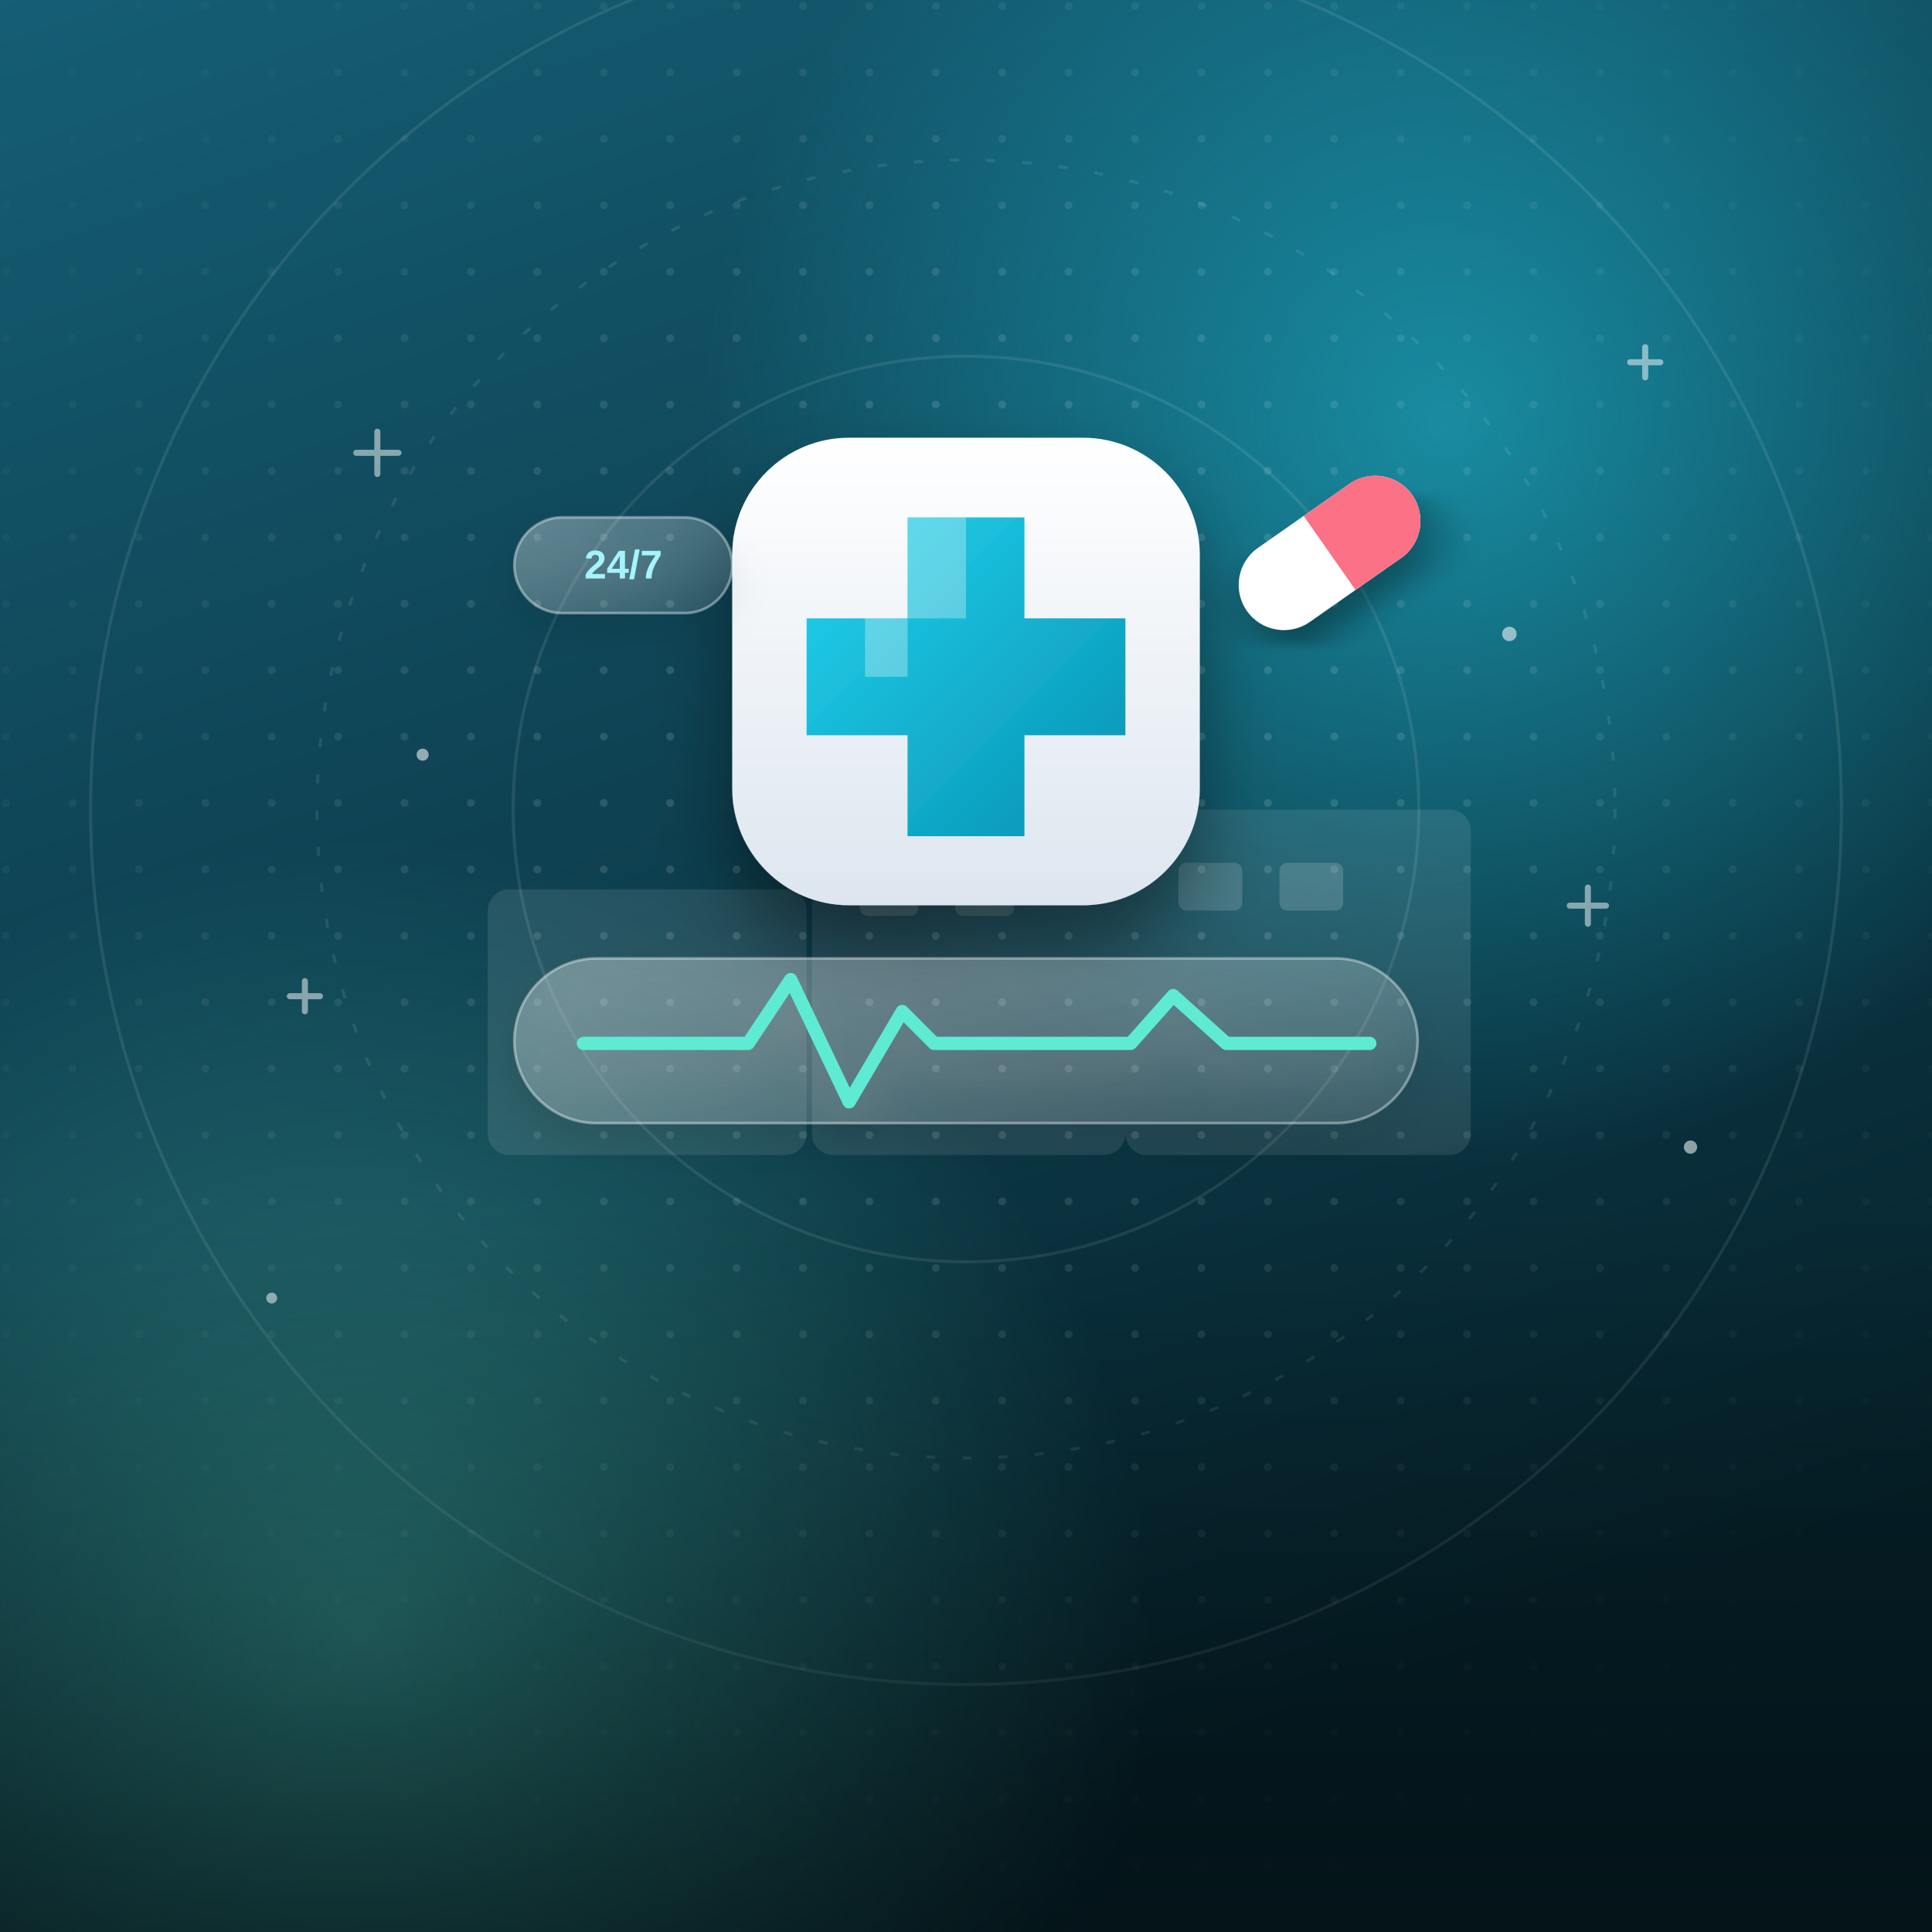
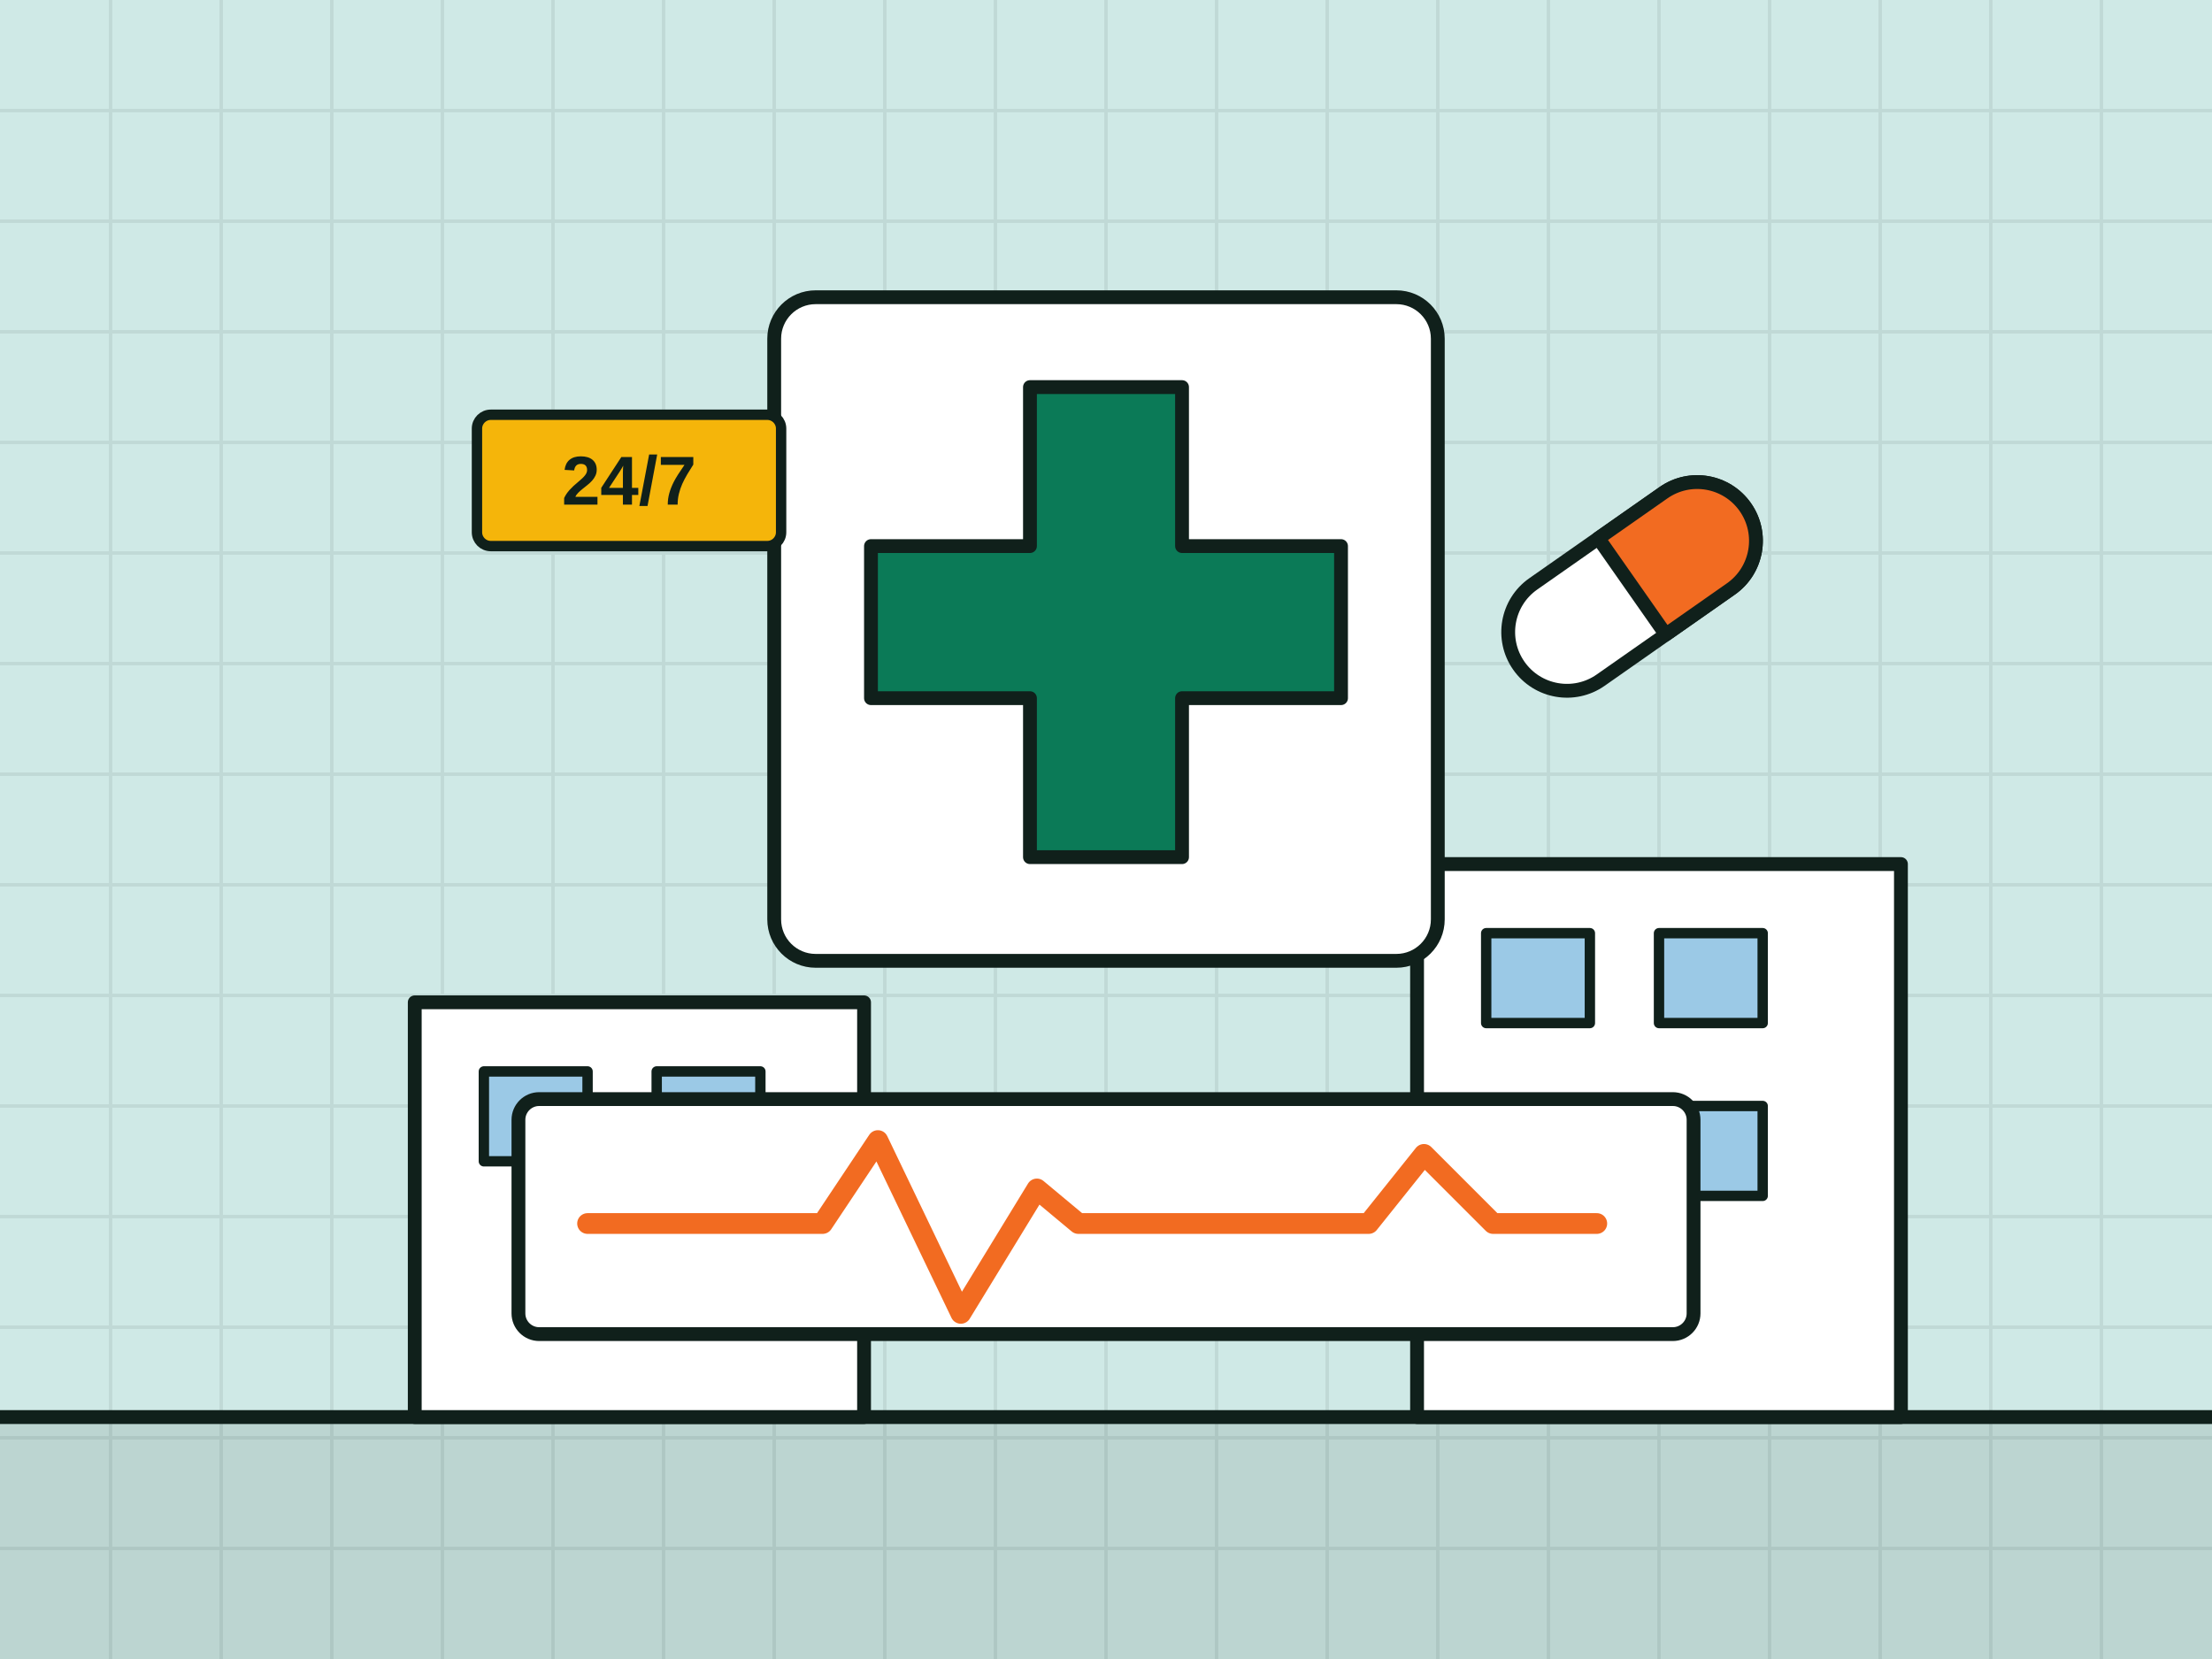
- <svg xmlns="http://www.w3.org/2000/svg" width="640" height="640" viewBox="0 0 640 640">
-   <defs>
-     <linearGradient id="bg" x1="0" y1="0" x2="0.35" y2="1">
-       <stop offset="0" stop-color="#155E75" />
-       <stop offset="1" stop-color="#06222B" />
-     </linearGradient>
-     <radialGradient id="glowA">
-       <stop offset="0" stop-color="#22D3EE" stop-opacity=".5" />
-       <stop offset="1" stop-color="#22D3EE" stop-opacity="0" />
-     </radialGradient>
-     <radialGradient id="glowB">
-       <stop offset="0" stop-color="#5EEAD4" stop-opacity=".38" />
-       <stop offset="1" stop-color="#5EEAD4" stop-opacity="0" />
-     </radialGradient>
-     <pattern id="dots" width="22" height="22" patternUnits="userSpaceOnUse">
-       <circle cx="2" cy="2" r="1.3" fill="#fff" fill-opacity=".18" />
-     </pattern>
-     <radialGradient id="fade" cx=".5" cy=".4" r=".62">
-       <stop offset="0" stop-color="#fff" />
-       <stop offset="1" stop-color="#000" />
-     </radialGradient>
-     <mask id="dotmask">
-       <rect width="640" height="640" fill="url(#fade)" />
-     </mask>
-     <linearGradient id="glass" x1="0" y1="0" x2="1" y2="1">
-       <stop offset="0" stop-color="#fff" stop-opacity=".34" />
-       <stop offset="1" stop-color="#fff" stop-opacity=".09" />
-     </linearGradient>
-     <linearGradient id="paper" x1="0" y1="0" x2="0" y2="1">
-       <stop offset="0" stop-color="#FFFFFF" />
-       <stop offset="1" stop-color="#DDE6EF" />
-     </linearGradient>
-     <linearGradient id="acc" x1="0" y1="0" x2="1" y2="1">
-       <stop offset="0" stop-color="#22D3EE" />
-       <stop offset="1" stop-color="#0891B2" />
-     </linearGradient>
-     <linearGradient id="warm" x1="0" y1="0" x2="0" y2="1">
-       <stop offset="0" stop-color="#FDE68A" />
-       <stop offset="1" stop-color="#F59E0B" />
-     </linearGradient>
-     <linearGradient id="ground" x1="0" y1="0" x2="0" y2="1">
-       <stop offset="0" stop-color="#000" stop-opacity="0" />
-       <stop offset="1" stop-color="#000" stop-opacity=".45" />
-     </linearGradient>
-     <filter id="sh" x="-30%" y="-30%" width="160%" height="175%">
-       <feDropShadow dx="0" dy="16" stdDeviation="14" flood-color="#000" flood-opacity=".42" />
-     </filter>
-     <filter id="sh2" x="-30%" y="-30%" width="160%" height="175%">
-       <feDropShadow dx="0" dy="8" stdDeviation="7" flood-color="#000" flood-opacity=".35" />
-     </filter>
-     <filter id="soft" x="-50%" y="-50%" width="200%" height="200%">
-       <feGaussianBlur stdDeviation="9" />
-     </filter>
-   </defs>
-   <rect width="640" height="640" fill="url(#bg)" />
-   <circle cx="480" cy="140" r="250" fill="url(#glowA)" />
-   <circle cx="120" cy="540" r="260" fill="url(#glowB)" />
-   <rect width="640" height="640" fill="url(#dots)" mask="url(#dotmask)" />
-   <g fill="none" stroke="#fff" stroke-opacity=".09">
-     <circle cx="320" cy="268" r="150" />
-     <circle cx="320" cy="268" r="215" stroke-dasharray="3 9" />
-     <circle cx="320" cy="268" r="290" />
+ <svg xmlns="http://www.w3.org/2000/svg" width="640" height="480" viewBox="0 0 640 480">
+   <rect width="640" height="480" fill="#CFE9E6" />
+   <path d="M32 0V480M64 0V480M96 0V480M128 0V480M160 0V480M192 0V480M224 0V480M256 0V480M288 0V480M320 0V480M352 0V480M384 0V480M416 0V480M448 0V480M480 0V480M512 0V480M544 0V480M576 0V480M608 0V480M0 32H640M0 64H640M0 96H640M0 128H640M0 160H640M0 192H640M0 224H640M0 256H640M0 288H640M0 320H640M0 352H640M0 384H640M0 416H640M0 448H640" stroke="#10201B" stroke-opacity=".08" stroke-width="1" fill="none" />
+   <rect y="410" width="640" height="70" fill="#10201B" fill-opacity=".1" />
+   <path d="M0 410H640" stroke="#10201B" stroke-width="4" stroke-linejoin="round" stroke-linecap="round" fill="none" />
+   <rect x="120" y="290" width="130" height="120" fill="#FFFFFF" stroke="#10201B" stroke-width="4" stroke-linejoin="round" stroke-linecap="round" />
+   <rect x="410" y="250" width="140" height="160" fill="#FFFFFF" stroke="#10201B" stroke-width="4" stroke-linejoin="round" stroke-linecap="round" />
+   <g fill="#9BC9E6" stroke="#10201B" stroke-width="3" stroke-linejoin="round" stroke-linecap="round">
+     <rect x="140" y="310" width="30" height="26" />
+     <rect x="190" y="310" width="30" height="26" />
+     <rect x="430" y="270" width="30" height="26" />
+     <rect x="480" y="270" width="30" height="26" />
+     <rect x="430" y="320" width="30" height="26" />
+     <rect x="480" y="320" width="30" height="26" />
  </g>
-   <g stroke="#fff" stroke-opacity=".5" stroke-width="2" stroke-linecap="round">
-     <path d="M118 150h14M125 143v14" />
-     <path d="M520 300h12M526 294v12" />
-     <path d="M540 120h10M545 115v10" />
-     <path d="M96 330h10M101 325v10" />
+   <rect x="224" y="86" width="192" height="192" rx="12" fill="#FFFFFF" stroke="#10201B" stroke-width="4" stroke-linejoin="round" stroke-linecap="round" />
+   <path d="M298 112h44v46h46v44h-46v46h-44v-46h-46v-44h46z" fill="#0B7A57" stroke="#10201B" stroke-width="4" stroke-linejoin="round" stroke-linecap="round" />
+   <rect x="150" y="318" width="340" height="68" rx="6" fill="#FFFFFF" stroke="#10201B" stroke-width="4" stroke-linejoin="round" stroke-linecap="round" />
+   <path d="M170 354h68l16-24 24 50 22-36 12 10h84l16-20 20 20h30" fill="none" stroke="#F26B21" stroke-width="6" stroke-linecap="round" stroke-linejoin="round" />
+   <g transform="rotate(-35 470 170)">
+     <rect x="432" y="154" width="80" height="34" rx="17" fill="#FFFFFF" stroke="#10201B" stroke-width="4" stroke-linejoin="round" stroke-linecap="round" />
+     <path d="M472 154h23a17 17 0 0 1 0 34h-23z" fill="#F26B21" stroke="#10201B" stroke-width="4" stroke-linejoin="round" stroke-linecap="round" />
  </g>
-   <g fill="#fff" fill-opacity=".55">
-     <circle cx="500" cy="210" r="2.4" />
-     <circle cx="140" cy="250" r="2" />
-     <circle cx="560" cy="380" r="2.2" />
-     <circle cx="90" cy="430" r="1.8" />
-   </g>
-   <g transform="translate(0 -30) translate(320 285) scale(.88) translate(-320 -285)">
-     <g fill="#fff" fill-opacity=".1">
-       <rect x="140" y="330" width="120" height="100" rx="8" />
-       <rect x="380" y="300" width="130" height="130" rx="8" />
-       <rect x="262" y="270" width="118" height="160" rx="8" />
-     </g>
-     <g fill="#fff" fill-opacity=".16">
-       <rect x="280" y="290" width="22" height="18" rx="3" />
-       <rect x="316" y="290" width="22" height="18" rx="3" />
-       <rect x="280" y="322" width="22" height="18" rx="3" />
-       <rect x="316" y="322" width="22" height="18" rx="3" />
-       <rect x="400" y="320" width="24" height="18" rx="3" />
-       <rect x="438" y="320" width="24" height="18" rx="3" />
-     </g>
-     <g filter="url(#sh)">
-       <rect x="232" y="160" width="176" height="176" rx="44" fill="url(#paper)" />
-       <path d="M298 190h44v38h38v44h-38v38h-44v-38h-38v-44h38z" fill="url(#acc)" />
-       <path d="M298 190h22v38h-38v22h16v-60z" fill="#fff" fill-opacity=".3" />
-     </g>
-     <g filter="url(#sh2)">
-       <rect x="150" y="356" width="340" height="62" rx="31" fill="url(#glass)" stroke="#fff" stroke-opacity=".38" />
-       <path d="M176 388h62l16-24 22 46 20-34 12 12h74l16-18 20 18h54" fill="none" stroke="#5EEAD4" stroke-width="5" stroke-linecap="round" stroke-linejoin="round" />
-     </g>
-     <g transform="rotate(-35 458 205)" filter="url(#sh2)">
-       <rect x="420" y="186" width="76" height="34" rx="17" fill="#fff" />
-       <path d="M458 186h21a17 17 0 0 1 0 34h-21z" fill="#FB7185" />
-     </g>
-     <g filter="url(#sh2)">
-       <rect x="150" y="190" width="82" height="36" rx="18" fill="url(#glass)" stroke="#fff" stroke-opacity=".38" />
-       <text x="191" y="213" text-anchor="middle" font-family="Arial, Helvetica, sans-serif" font-weight="700" font-size="15.12" fill="#A5F3FC">24/7</text>
-     </g>
-   </g>
-   <rect y="400" width="640" height="240" fill="url(#ground)" />
+   <rect x="138" y="120" width="88" height="38" rx="4" fill="#F5B50A" stroke="#10201B" stroke-width="3" stroke-linejoin="round" stroke-linecap="round" />
+   <text x="182" y="146" text-anchor="middle" font-family="Arial, Helvetica, sans-serif" font-weight="700" font-size="20" fill="#10201B">24/7</text>
</svg>
